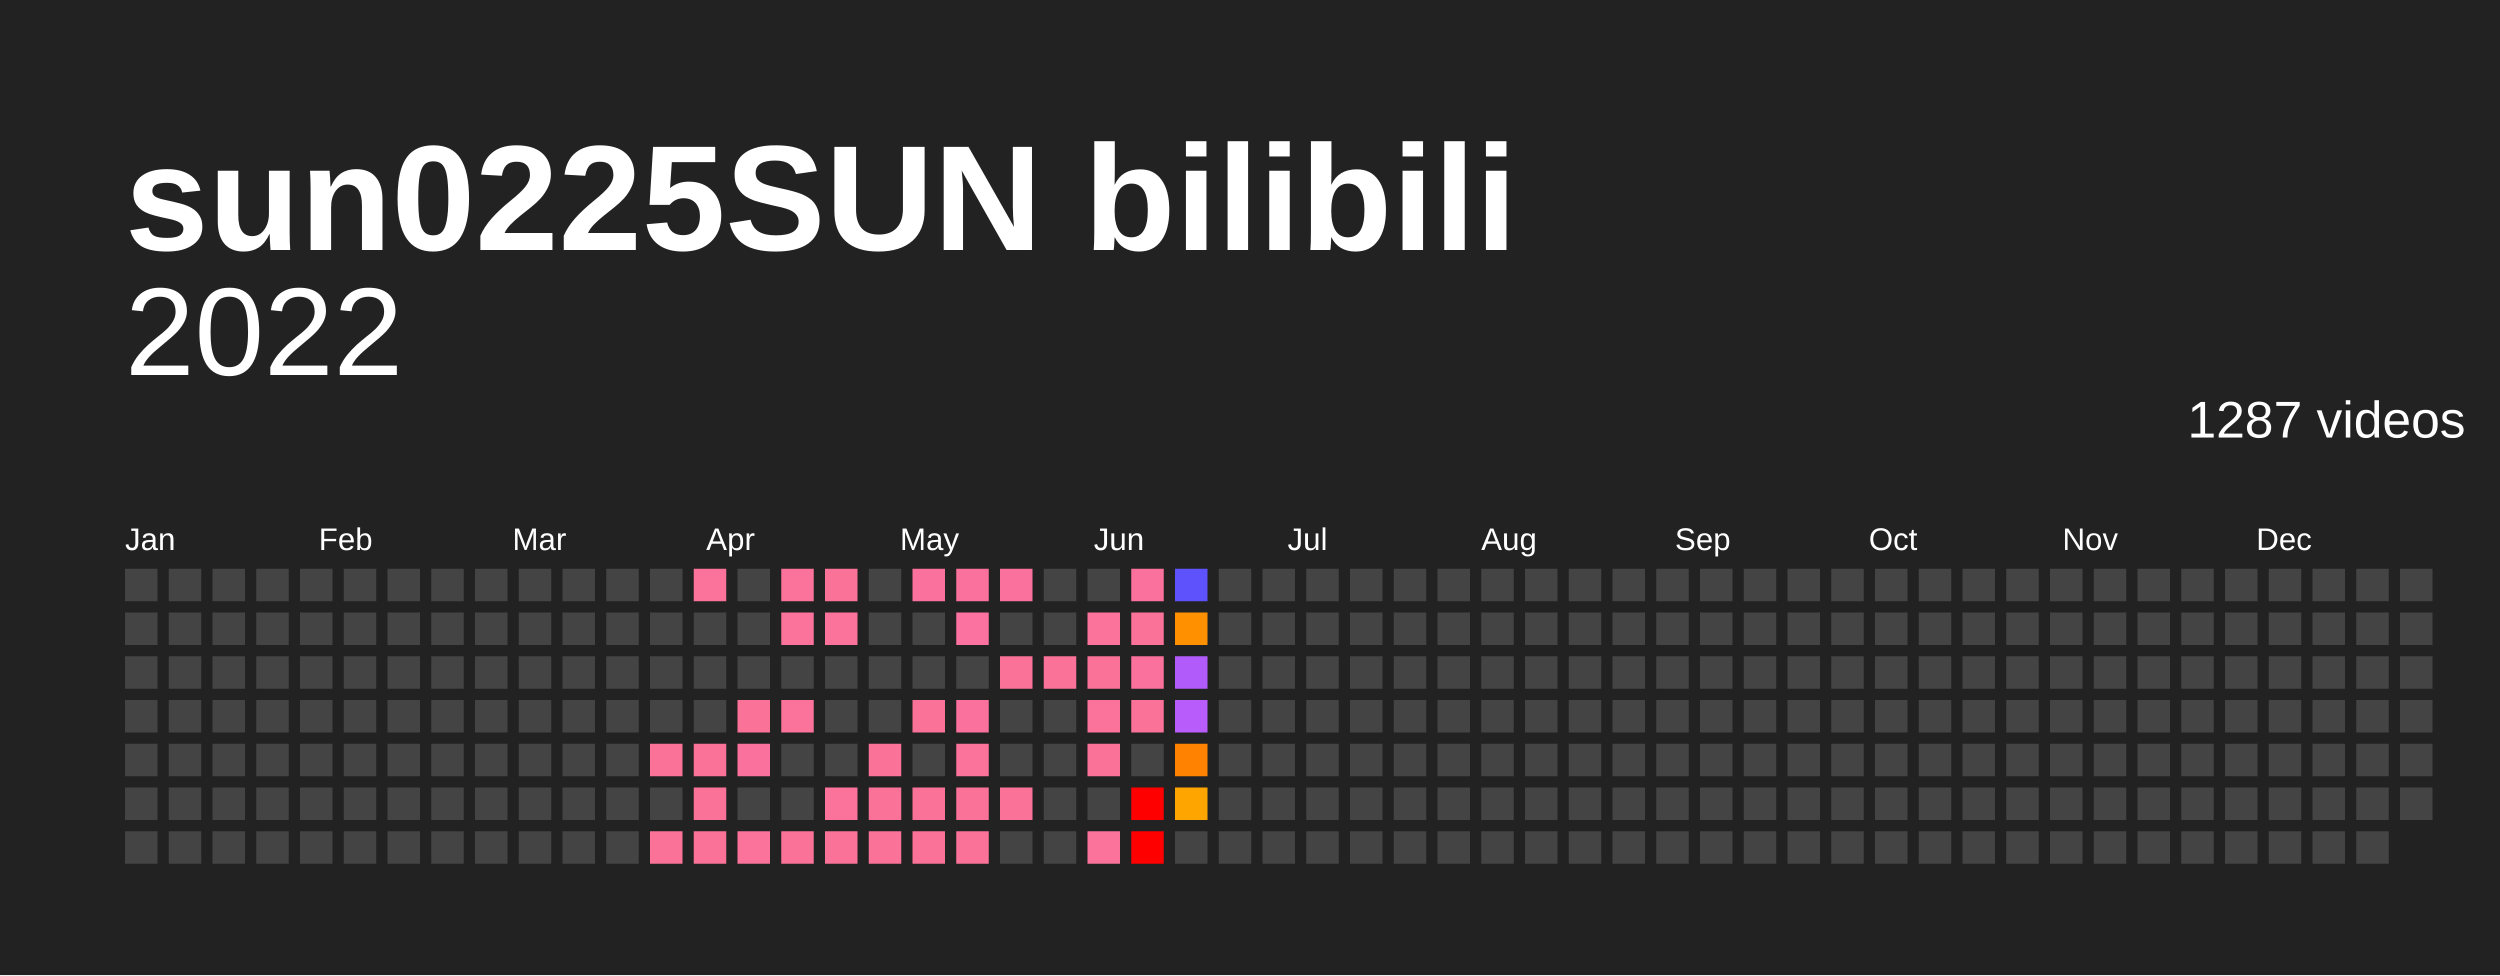
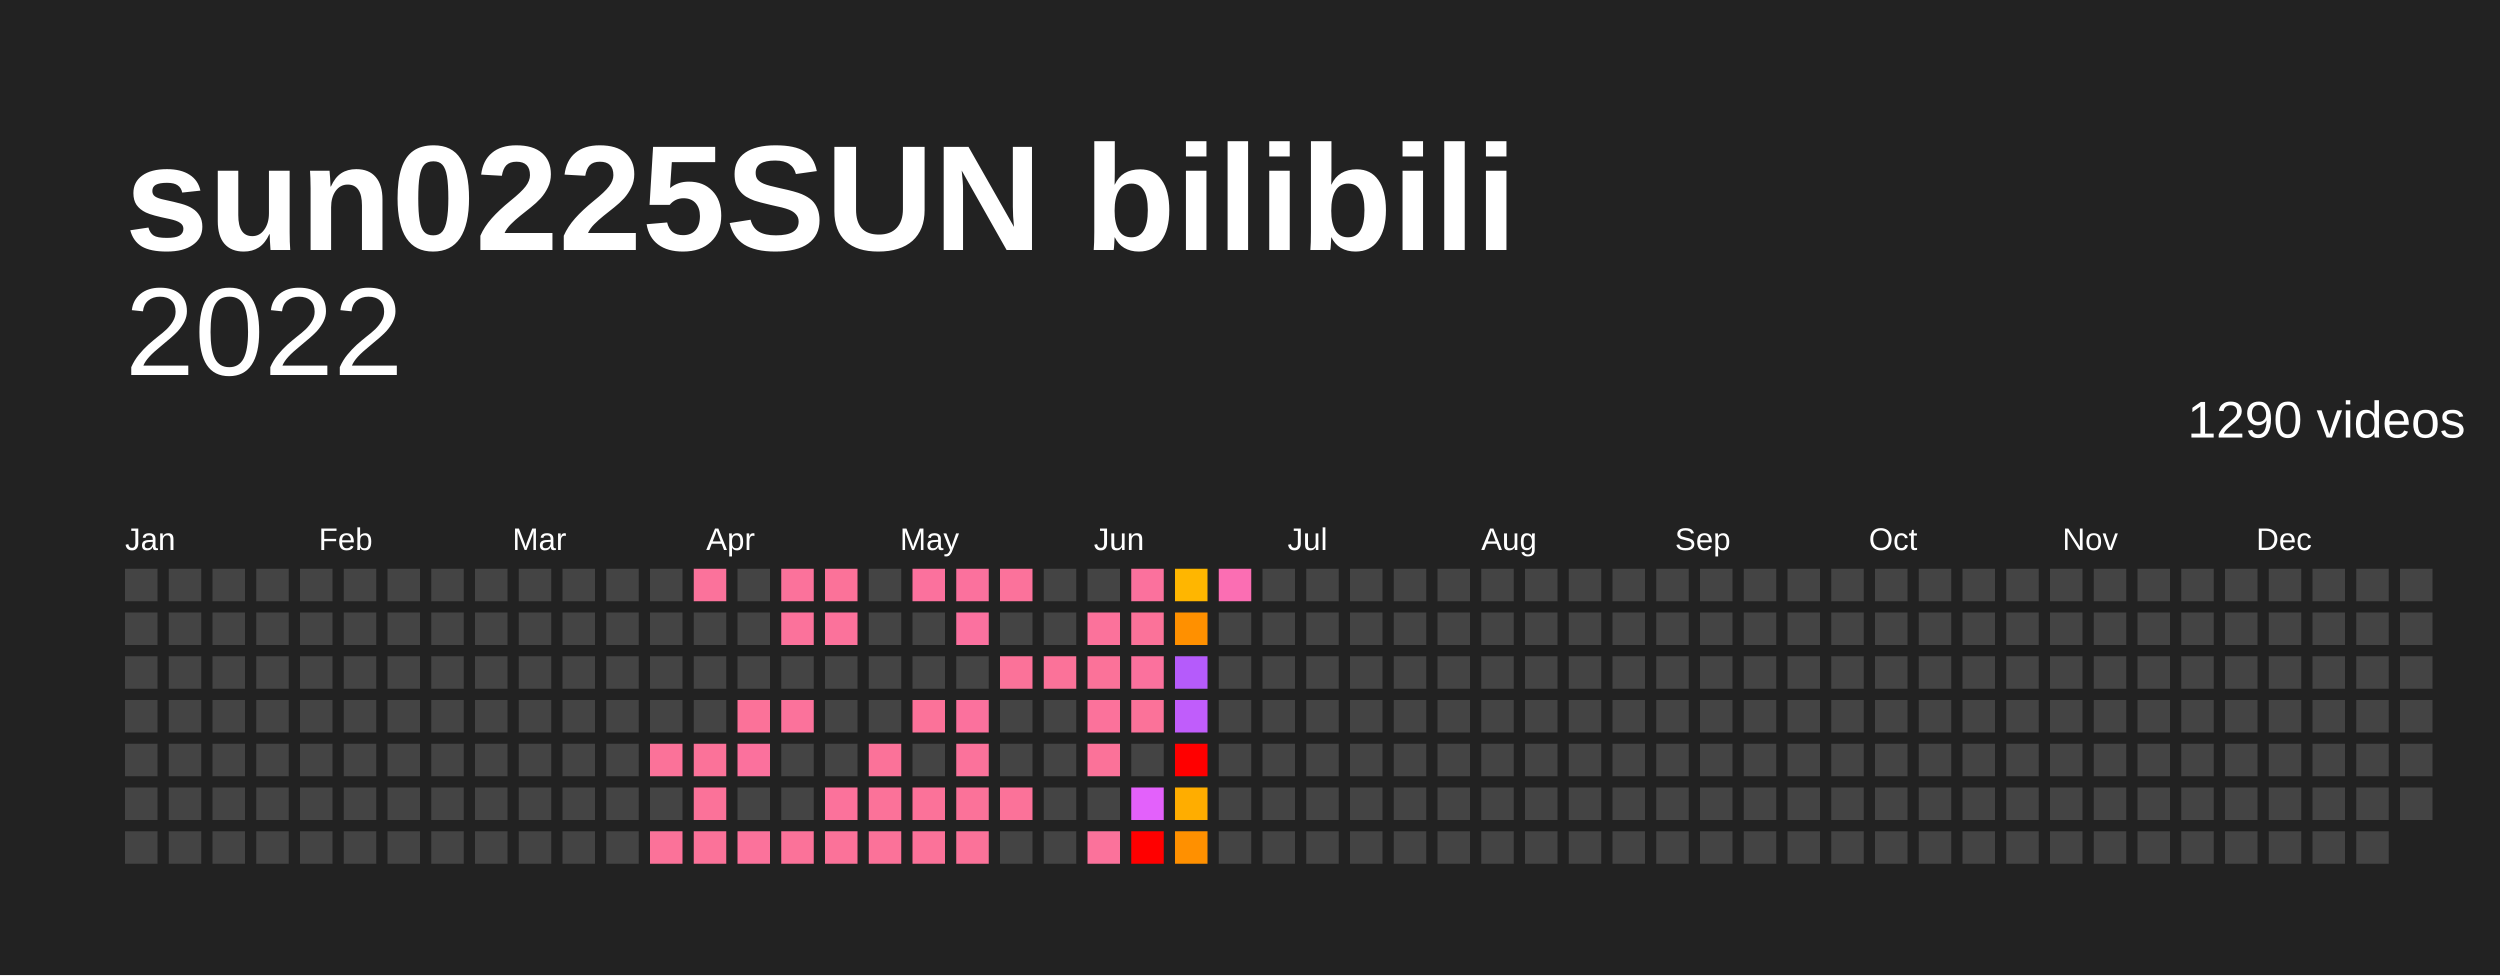
<svg xmlns="http://www.w3.org/2000/svg" baseProfile="full" height="78mm" version="1.1" viewBox="0,0,200,78" width="200mm">
  <defs />
  <rect fill="#222222" height="78" width="200" x="0" y="0" />
  <text fill="#FFFFFF" style="font-size:12px; font-family:Arial; font-weight:bold;" x="10" y="20">sun0225SUN bilibili</text>
  <text alignment-baseline="hanging" fill="#FFFFFF" style="font-size:10.0px; font-family:Arial;" x="10" y="30">2022</text>
-   <text alignment-baseline="hanging" fill="#FFFFFF" style="font-size:4.125px; font-family:Arial;" x="175" y="35">1287 videos</text>
+   <text alignment-baseline="hanging" fill="#FFFFFF" style="font-size:4.125px; font-family:Arial;" x="175" y="35">1290 videos</text>
  <text fill="#FFFFFF" style="font-size:2.5px; font-family:Arial" x="10.0" y="44">Jan</text>
  <text fill="#FFFFFF" style="font-size:2.5px; font-family:Arial" x="25.5" y="44">Feb</text>
  <text fill="#FFFFFF" style="font-size:2.5px; font-family:Arial" x="41.0" y="44">Mar</text>
  <text fill="#FFFFFF" style="font-size:2.5px; font-family:Arial" x="56.5" y="44">Apr</text>
  <text fill="#FFFFFF" style="font-size:2.5px; font-family:Arial" x="72.0" y="44">May</text>
  <text fill="#FFFFFF" style="font-size:2.5px; font-family:Arial" x="87.5" y="44">Jun</text>
  <text fill="#FFFFFF" style="font-size:2.5px; font-family:Arial" x="103.0" y="44">Jul</text>
  <text fill="#FFFFFF" style="font-size:2.5px; font-family:Arial" x="118.5" y="44">Aug</text>
  <text fill="#FFFFFF" style="font-size:2.5px; font-family:Arial" x="134.0" y="44">Sep</text>
  <text fill="#FFFFFF" style="font-size:2.5px; font-family:Arial" x="149.5" y="44">Oct</text>
  <text fill="#FFFFFF" style="font-size:2.5px; font-family:Arial" x="165.0" y="44">Nov</text>
  <text fill="#FFFFFF" style="font-size:2.5px; font-family:Arial" x="180.5" y="44">Dec</text>
  <rect fill="#444444" height="2.6" width="2.6" x="10.0" y="45.5" />
  <rect fill="#444444" height="2.6" width="2.6" x="10.0" y="49.0" />
  <rect fill="#444444" height="2.6" width="2.6" x="10.0" y="52.5" />
  <rect fill="#444444" height="2.6" width="2.6" x="10.0" y="56.0" />
  <rect fill="#444444" height="2.6" width="2.6" x="10.0" y="59.5" />
  <rect fill="#444444" height="2.6" width="2.6" x="10.0" y="63.0" />
  <rect fill="#444444" height="2.6" width="2.6" x="10.0" y="66.5" />
  <rect fill="#444444" height="2.6" width="2.6" x="13.5" y="45.5" />
  <rect fill="#444444" height="2.6" width="2.6" x="13.5" y="49.0" />
  <rect fill="#444444" height="2.6" width="2.6" x="13.5" y="52.5" />
  <rect fill="#444444" height="2.6" width="2.6" x="13.5" y="56.0" />
  <rect fill="#444444" height="2.6" width="2.6" x="13.5" y="59.5" />
  <rect fill="#444444" height="2.6" width="2.6" x="13.5" y="63.0" />
  <rect fill="#444444" height="2.6" width="2.6" x="13.5" y="66.5" />
  <rect fill="#444444" height="2.6" width="2.6" x="17.0" y="45.5" />
  <rect fill="#444444" height="2.6" width="2.6" x="17.0" y="49.0" />
  <rect fill="#444444" height="2.6" width="2.6" x="17.0" y="52.5" />
  <rect fill="#444444" height="2.6" width="2.6" x="17.0" y="56.0" />
  <rect fill="#444444" height="2.6" width="2.6" x="17.0" y="59.5" />
  <rect fill="#444444" height="2.6" width="2.6" x="17.0" y="63.0" />
  <rect fill="#444444" height="2.6" width="2.6" x="17.0" y="66.5" />
  <rect fill="#444444" height="2.6" width="2.6" x="20.5" y="45.5" />
  <rect fill="#444444" height="2.6" width="2.6" x="20.5" y="49.0" />
  <rect fill="#444444" height="2.6" width="2.6" x="20.5" y="52.5" />
  <rect fill="#444444" height="2.6" width="2.6" x="20.5" y="56.0" />
  <rect fill="#444444" height="2.6" width="2.6" x="20.5" y="59.5" />
  <rect fill="#444444" height="2.6" width="2.6" x="20.5" y="63.0" />
  <rect fill="#444444" height="2.6" width="2.6" x="20.5" y="66.5" />
  <rect fill="#444444" height="2.6" width="2.6" x="24.0" y="45.5" />
  <rect fill="#444444" height="2.6" width="2.6" x="24.0" y="49.0" />
  <rect fill="#444444" height="2.6" width="2.6" x="24.0" y="52.5" />
  <rect fill="#444444" height="2.6" width="2.6" x="24.0" y="56.0" />
  <rect fill="#444444" height="2.6" width="2.6" x="24.0" y="59.5" />
  <rect fill="#444444" height="2.6" width="2.6" x="24.0" y="63.0" />
  <rect fill="#444444" height="2.6" width="2.6" x="24.0" y="66.5" />
  <rect fill="#444444" height="2.6" width="2.6" x="27.5" y="45.5" />
  <rect fill="#444444" height="2.6" width="2.6" x="27.5" y="49.0" />
  <rect fill="#444444" height="2.6" width="2.6" x="27.5" y="52.5" />
  <rect fill="#444444" height="2.6" width="2.6" x="27.5" y="56.0" />
  <rect fill="#444444" height="2.6" width="2.6" x="27.5" y="59.5" />
  <rect fill="#444444" height="2.6" width="2.6" x="27.5" y="63.0" />
  <rect fill="#444444" height="2.6" width="2.6" x="27.5" y="66.5" />
  <rect fill="#444444" height="2.6" width="2.6" x="31.0" y="45.5" />
  <rect fill="#444444" height="2.6" width="2.6" x="31.0" y="49.0" />
  <rect fill="#444444" height="2.6" width="2.6" x="31.0" y="52.5" />
  <rect fill="#444444" height="2.6" width="2.6" x="31.0" y="56.0" />
  <rect fill="#444444" height="2.6" width="2.6" x="31.0" y="59.5" />
  <rect fill="#444444" height="2.6" width="2.6" x="31.0" y="63.0" />
  <rect fill="#444444" height="2.6" width="2.6" x="31.0" y="66.5" />
  <rect fill="#444444" height="2.6" width="2.6" x="34.5" y="45.5" />
  <rect fill="#444444" height="2.6" width="2.6" x="34.5" y="49.0" />
  <rect fill="#444444" height="2.6" width="2.6" x="34.5" y="52.5" />
  <rect fill="#444444" height="2.6" width="2.6" x="34.5" y="56.0" />
  <rect fill="#444444" height="2.6" width="2.6" x="34.5" y="59.5" />
  <rect fill="#444444" height="2.6" width="2.6" x="34.5" y="63.0" />
  <rect fill="#444444" height="2.6" width="2.6" x="34.5" y="66.5" />
  <rect fill="#444444" height="2.6" width="2.6" x="38.0" y="45.5" />
  <rect fill="#444444" height="2.6" width="2.6" x="38.0" y="49.0" />
  <rect fill="#444444" height="2.6" width="2.6" x="38.0" y="52.5" />
  <rect fill="#444444" height="2.6" width="2.6" x="38.0" y="56.0" />
  <rect fill="#444444" height="2.6" width="2.6" x="38.0" y="59.5" />
  <rect fill="#444444" height="2.6" width="2.6" x="38.0" y="63.0" />
  <rect fill="#444444" height="2.6" width="2.6" x="38.0" y="66.5" />
  <rect fill="#444444" height="2.6" width="2.6" x="41.5" y="45.5" />
  <rect fill="#444444" height="2.6" width="2.6" x="41.5" y="49.0" />
  <rect fill="#444444" height="2.6" width="2.6" x="41.5" y="52.5" />
  <rect fill="#444444" height="2.6" width="2.6" x="41.5" y="56.0" />
  <rect fill="#444444" height="2.6" width="2.6" x="41.5" y="59.5" />
  <rect fill="#444444" height="2.6" width="2.6" x="41.5" y="63.0" />
  <rect fill="#444444" height="2.6" width="2.6" x="41.5" y="66.5" />
  <rect fill="#444444" height="2.6" width="2.6" x="45.0" y="45.5" />
  <rect fill="#444444" height="2.6" width="2.6" x="45.0" y="49.0" />
  <rect fill="#444444" height="2.6" width="2.6" x="45.0" y="52.5" />
  <rect fill="#444444" height="2.6" width="2.6" x="45.0" y="56.0" />
  <rect fill="#444444" height="2.6" width="2.6" x="45.0" y="59.5" />
  <rect fill="#444444" height="2.6" width="2.6" x="45.0" y="63.0" />
  <rect fill="#444444" height="2.6" width="2.6" x="45.0" y="66.5" />
  <rect fill="#444444" height="2.6" width="2.6" x="48.5" y="45.5" />
  <rect fill="#444444" height="2.6" width="2.6" x="48.5" y="49.0" />
  <rect fill="#444444" height="2.6" width="2.6" x="48.5" y="52.5" />
  <rect fill="#444444" height="2.6" width="2.6" x="48.5" y="56.0" />
  <rect fill="#444444" height="2.6" width="2.6" x="48.5" y="59.5" />
  <rect fill="#444444" height="2.6" width="2.6" x="48.5" y="63.0" />
  <rect fill="#444444" height="2.6" width="2.6" x="48.5" y="66.5" />
  <rect fill="#444444" height="2.6" width="2.6" x="52.0" y="45.5" />
  <rect fill="#444444" height="2.6" width="2.6" x="52.0" y="49.0" />
  <rect fill="#444444" height="2.6" width="2.6" x="52.0" y="52.5" />
  <rect fill="#444444" height="2.6" width="2.6" x="52.0" y="56.0" />
  <rect fill="#fb7299" height="2.6" width="2.6" x="52.0" y="59.5" />
  <rect fill="#444444" height="2.6" width="2.6" x="52.0" y="63.0" />
  <rect fill="#fb7299" height="2.6" width="2.6" x="52.0" y="66.5" />
  <rect fill="#fb729b" height="2.6" width="2.6" x="55.5" y="45.5" />
  <rect fill="#444444" height="2.6" width="2.6" x="55.5" y="49.0" />
  <rect fill="#444444" height="2.6" width="2.6" x="55.5" y="52.5" />
  <rect fill="#444444" height="2.6" width="2.6" x="55.5" y="56.0" />
  <rect fill="#fb7299" height="2.6" width="2.6" x="55.5" y="59.5" />
  <rect fill="#fb7299" height="2.6" width="2.6" x="55.5" y="63.0" />
  <rect fill="#fb7299" height="2.6" width="2.6" x="55.5" y="66.5" />
  <rect fill="#444444" height="2.6" width="2.6" x="59.0" y="45.5" />
  <rect fill="#444444" height="2.6" width="2.6" x="59.0" y="49.0" />
  <rect fill="#444444" height="2.6" width="2.6" x="59.0" y="52.5" />
  <rect fill="#fb7299" height="2.6" width="2.6" x="59.0" y="56.0" />
  <rect fill="#fb719d" height="2.6" width="2.6" x="59.0" y="59.5" />
  <rect fill="#444444" height="2.6" width="2.6" x="59.0" y="63.0" />
  <rect fill="#fb729b" height="2.6" width="2.6" x="59.0" y="66.5" />
  <rect fill="#fb729b" height="2.6" width="2.6" x="62.5" y="45.5" />
  <rect fill="#fb729b" height="2.6" width="2.6" x="62.5" y="49.0" />
  <rect fill="#444444" height="2.6" width="2.6" x="62.5" y="52.5" />
  <rect fill="#fb729b" height="2.6" width="2.6" x="62.5" y="56.0" />
  <rect fill="#444444" height="2.6" width="2.6" x="62.5" y="59.5" />
  <rect fill="#444444" height="2.6" width="2.6" x="62.5" y="63.0" />
  <rect fill="#fb7299" height="2.6" width="2.6" x="62.5" y="66.5" />
  <rect fill="#fb7299" height="2.6" width="2.6" x="66.0" y="45.5" />
  <rect fill="#fb729b" height="2.6" width="2.6" x="66.0" y="49.0" />
  <rect fill="#444444" height="2.6" width="2.6" x="66.0" y="52.5" />
  <rect fill="#444444" height="2.6" width="2.6" x="66.0" y="56.0" />
  <rect fill="#444444" height="2.6" width="2.6" x="66.0" y="59.5" />
  <rect fill="#fb729b" height="2.6" width="2.6" x="66.0" y="63.0" />
  <rect fill="#fb7299" height="2.6" width="2.6" x="66.0" y="66.5" />
  <rect fill="#444444" height="2.6" width="2.6" x="69.5" y="45.5" />
  <rect fill="#444444" height="2.6" width="2.6" x="69.5" y="49.0" />
  <rect fill="#444444" height="2.6" width="2.6" x="69.5" y="52.5" />
  <rect fill="#444444" height="2.6" width="2.6" x="69.5" y="56.0" />
  <rect fill="#fb7299" height="2.6" width="2.6" x="69.5" y="59.5" />
  <rect fill="#fb7299" height="2.6" width="2.6" x="69.5" y="63.0" />
  <rect fill="#fb7299" height="2.6" width="2.6" x="69.5" y="66.5" />
  <rect fill="#fb719d" height="2.6" width="2.6" x="73.0" y="45.5" />
  <rect fill="#444444" height="2.6" width="2.6" x="73.0" y="49.0" />
  <rect fill="#444444" height="2.6" width="2.6" x="73.0" y="52.5" />
  <rect fill="#fb7299" height="2.6" width="2.6" x="73.0" y="56.0" />
  <rect fill="#444444" height="2.6" width="2.6" x="73.0" y="59.5" />
  <rect fill="#fb7299" height="2.6" width="2.6" x="73.0" y="63.0" />
  <rect fill="#fb7299" height="2.6" width="2.6" x="73.0" y="66.5" />
  <rect fill="#fb719d" height="2.6" width="2.6" x="76.5" y="45.5" />
  <rect fill="#fb719f" height="2.6" width="2.6" x="76.5" y="49.0" />
  <rect fill="#444444" height="2.6" width="2.6" x="76.5" y="52.5" />
  <rect fill="#fb719d" height="2.6" width="2.6" x="76.5" y="56.0" />
  <rect fill="#fb729b" height="2.6" width="2.6" x="76.5" y="59.5" />
  <rect fill="#fb7299" height="2.6" width="2.6" x="76.5" y="63.0" />
  <rect fill="#fb7299" height="2.6" width="2.6" x="76.5" y="66.5" />
-   <rect fill="#fb719d" height="2.6" width="2.6" x="80.0" y="45.5" />
+   <rect fill="#fb729b" height="2.6" width="2.6" x="80.0" y="45.5" />
  <rect fill="#444444" height="2.6" width="2.6" x="80.0" y="49.0" />
  <rect fill="#fb7299" height="2.6" width="2.6" x="80.0" y="52.5" />
  <rect fill="#444444" height="2.6" width="2.6" x="80.0" y="56.0" />
  <rect fill="#444444" height="2.6" width="2.6" x="80.0" y="59.5" />
  <rect fill="#fb7299" height="2.6" width="2.6" x="80.0" y="63.0" />
  <rect fill="#444444" height="2.6" width="2.6" x="80.0" y="66.5" />
  <rect fill="#444444" height="2.6" width="2.6" x="83.5" y="45.5" />
  <rect fill="#444444" height="2.6" width="2.6" x="83.5" y="49.0" />
  <rect fill="#fb7299" height="2.6" width="2.6" x="83.5" y="52.5" />
  <rect fill="#444444" height="2.6" width="2.6" x="83.5" y="56.0" />
  <rect fill="#444444" height="2.6" width="2.6" x="83.5" y="59.5" />
  <rect fill="#444444" height="2.6" width="2.6" x="83.5" y="63.0" />
  <rect fill="#444444" height="2.6" width="2.6" x="83.5" y="66.5" />
  <rect fill="#444444" height="2.6" width="2.6" x="87.0" y="45.5" />
  <rect fill="#fb729b" height="2.6" width="2.6" x="87.0" y="49.0" />
  <rect fill="#fb7299" height="2.6" width="2.6" x="87.0" y="52.5" />
  <rect fill="#fb729b" height="2.6" width="2.6" x="87.0" y="56.0" />
  <rect fill="#fb7299" height="2.6" width="2.6" x="87.0" y="59.5" />
  <rect fill="#444444" height="2.6" width="2.6" x="87.0" y="63.0" />
  <rect fill="#fb729b" height="2.6" width="2.6" x="87.0" y="66.5" />
  <rect fill="#fb719d" height="2.6" width="2.6" x="90.5" y="45.5" />
  <rect fill="#fb7299" height="2.6" width="2.6" x="90.5" y="49.0" />
  <rect fill="#fb719d" height="2.6" width="2.6" x="90.5" y="52.5" />
  <rect fill="#fb7299" height="2.6" width="2.6" x="90.5" y="56.0" />
  <rect fill="#444444" height="2.6" width="2.6" x="90.5" y="59.5" />
-   <rect fill="red" height="2.6" width="2.6" x="90.5" y="63.0" />
+   <rect fill="#e361fb" height="2.6" width="2.6" x="90.5" y="63.0" />
  <rect fill="red" height="2.6" width="2.6" x="90.5" y="66.5" />
-   <rect fill="#5e52fc" height="2.6" width="2.6" x="94.0" y="45.5" />
+   <rect fill="#ffb600" height="2.6" width="2.6" x="94.0" y="45.5" />
  <rect fill="#ff9000" height="2.6" width="2.6" x="94.0" y="49.0" />
-   <rect fill="#b25bfb" height="2.6" width="2.6" x="94.0" y="52.5" />
-   <rect fill="#b85cfb" height="2.6" width="2.6" x="94.0" y="56.0" />
-   <rect fill="#ff8300" height="2.6" width="2.6" x="94.0" y="59.5" />
-   <rect fill="#ffa500" height="2.6" width="2.6" x="94.0" y="63.0" />
-   <rect fill="#444444" height="2.6" width="2.6" x="94.0" y="66.5" />
-   <rect fill="#444444" height="2.6" width="2.6" x="97.5" y="45.5" />
+   <rect fill="#b55bfb" height="2.6" width="2.6" x="94.0" y="52.5" />
+   <rect fill="#c05dfb" height="2.6" width="2.6" x="94.0" y="56.0" />
+   <rect fill="red" height="2.6" width="2.6" x="94.0" y="59.5" />
+   <rect fill="#ffad00" height="2.6" width="2.6" x="94.0" y="63.0" />
+   <rect fill="#ff9000" height="2.6" width="2.6" x="94.0" y="66.5" />
+   <rect fill="#fb6eb3" height="2.6" width="2.6" x="97.5" y="45.5" />
  <rect fill="#444444" height="2.6" width="2.6" x="97.5" y="49.0" />
  <rect fill="#444444" height="2.6" width="2.6" x="97.5" y="52.5" />
  <rect fill="#444444" height="2.6" width="2.6" x="97.5" y="56.0" />
  <rect fill="#444444" height="2.6" width="2.6" x="97.5" y="59.5" />
  <rect fill="#444444" height="2.6" width="2.6" x="97.5" y="63.0" />
  <rect fill="#444444" height="2.6" width="2.6" x="97.5" y="66.5" />
  <rect fill="#444444" height="2.6" width="2.6" x="101.0" y="45.5" />
  <rect fill="#444444" height="2.6" width="2.6" x="101.0" y="49.0" />
  <rect fill="#444444" height="2.6" width="2.6" x="101.0" y="52.5" />
  <rect fill="#444444" height="2.6" width="2.6" x="101.0" y="56.0" />
  <rect fill="#444444" height="2.6" width="2.6" x="101.0" y="59.5" />
  <rect fill="#444444" height="2.6" width="2.6" x="101.0" y="63.0" />
  <rect fill="#444444" height="2.6" width="2.6" x="101.0" y="66.5" />
  <rect fill="#444444" height="2.6" width="2.6" x="104.5" y="45.5" />
  <rect fill="#444444" height="2.6" width="2.6" x="104.5" y="49.0" />
  <rect fill="#444444" height="2.6" width="2.6" x="104.5" y="52.5" />
  <rect fill="#444444" height="2.6" width="2.6" x="104.5" y="56.0" />
  <rect fill="#444444" height="2.6" width="2.6" x="104.5" y="59.5" />
  <rect fill="#444444" height="2.6" width="2.6" x="104.5" y="63.0" />
  <rect fill="#444444" height="2.6" width="2.6" x="104.5" y="66.5" />
  <rect fill="#444444" height="2.6" width="2.6" x="108.0" y="45.5" />
  <rect fill="#444444" height="2.6" width="2.6" x="108.0" y="49.0" />
  <rect fill="#444444" height="2.6" width="2.6" x="108.0" y="52.5" />
  <rect fill="#444444" height="2.6" width="2.6" x="108.0" y="56.0" />
  <rect fill="#444444" height="2.6" width="2.6" x="108.0" y="59.5" />
  <rect fill="#444444" height="2.6" width="2.6" x="108.0" y="63.0" />
  <rect fill="#444444" height="2.6" width="2.6" x="108.0" y="66.5" />
  <rect fill="#444444" height="2.6" width="2.6" x="111.5" y="45.5" />
  <rect fill="#444444" height="2.6" width="2.6" x="111.5" y="49.0" />
  <rect fill="#444444" height="2.6" width="2.6" x="111.5" y="52.5" />
  <rect fill="#444444" height="2.6" width="2.6" x="111.5" y="56.0" />
  <rect fill="#444444" height="2.6" width="2.6" x="111.5" y="59.5" />
  <rect fill="#444444" height="2.6" width="2.6" x="111.5" y="63.0" />
  <rect fill="#444444" height="2.6" width="2.6" x="111.5" y="66.5" />
  <rect fill="#444444" height="2.6" width="2.6" x="115.0" y="45.5" />
  <rect fill="#444444" height="2.6" width="2.6" x="115.0" y="49.0" />
  <rect fill="#444444" height="2.6" width="2.6" x="115.0" y="52.5" />
  <rect fill="#444444" height="2.6" width="2.6" x="115.0" y="56.0" />
  <rect fill="#444444" height="2.6" width="2.6" x="115.0" y="59.5" />
  <rect fill="#444444" height="2.6" width="2.6" x="115.0" y="63.0" />
  <rect fill="#444444" height="2.6" width="2.6" x="115.0" y="66.5" />
  <rect fill="#444444" height="2.6" width="2.6" x="118.5" y="45.5" />
  <rect fill="#444444" height="2.6" width="2.6" x="118.5" y="49.0" />
  <rect fill="#444444" height="2.6" width="2.6" x="118.5" y="52.5" />
  <rect fill="#444444" height="2.6" width="2.6" x="118.5" y="56.0" />
  <rect fill="#444444" height="2.6" width="2.6" x="118.5" y="59.5" />
  <rect fill="#444444" height="2.6" width="2.6" x="118.5" y="63.0" />
  <rect fill="#444444" height="2.6" width="2.6" x="118.5" y="66.5" />
  <rect fill="#444444" height="2.6" width="2.6" x="122.0" y="45.5" />
  <rect fill="#444444" height="2.6" width="2.6" x="122.0" y="49.0" />
  <rect fill="#444444" height="2.6" width="2.6" x="122.0" y="52.5" />
  <rect fill="#444444" height="2.6" width="2.6" x="122.0" y="56.0" />
  <rect fill="#444444" height="2.6" width="2.6" x="122.0" y="59.5" />
  <rect fill="#444444" height="2.6" width="2.6" x="122.0" y="63.0" />
  <rect fill="#444444" height="2.6" width="2.6" x="122.0" y="66.5" />
  <rect fill="#444444" height="2.6" width="2.6" x="125.5" y="45.5" />
  <rect fill="#444444" height="2.6" width="2.6" x="125.5" y="49.0" />
  <rect fill="#444444" height="2.6" width="2.6" x="125.5" y="52.5" />
  <rect fill="#444444" height="2.6" width="2.6" x="125.5" y="56.0" />
  <rect fill="#444444" height="2.6" width="2.6" x="125.5" y="59.5" />
  <rect fill="#444444" height="2.6" width="2.6" x="125.5" y="63.0" />
  <rect fill="#444444" height="2.6" width="2.6" x="125.5" y="66.5" />
  <rect fill="#444444" height="2.6" width="2.6" x="129.0" y="45.5" />
  <rect fill="#444444" height="2.6" width="2.6" x="129.0" y="49.0" />
  <rect fill="#444444" height="2.6" width="2.6" x="129.0" y="52.5" />
  <rect fill="#444444" height="2.6" width="2.6" x="129.0" y="56.0" />
  <rect fill="#444444" height="2.6" width="2.6" x="129.0" y="59.5" />
  <rect fill="#444444" height="2.6" width="2.6" x="129.0" y="63.0" />
  <rect fill="#444444" height="2.6" width="2.6" x="129.0" y="66.5" />
  <rect fill="#444444" height="2.6" width="2.6" x="132.5" y="45.5" />
  <rect fill="#444444" height="2.6" width="2.6" x="132.5" y="49.0" />
  <rect fill="#444444" height="2.6" width="2.6" x="132.5" y="52.5" />
  <rect fill="#444444" height="2.6" width="2.6" x="132.5" y="56.0" />
  <rect fill="#444444" height="2.6" width="2.6" x="132.5" y="59.5" />
  <rect fill="#444444" height="2.6" width="2.6" x="132.5" y="63.0" />
  <rect fill="#444444" height="2.6" width="2.6" x="132.5" y="66.5" />
  <rect fill="#444444" height="2.6" width="2.6" x="136.0" y="45.5" />
  <rect fill="#444444" height="2.6" width="2.6" x="136.0" y="49.0" />
  <rect fill="#444444" height="2.6" width="2.6" x="136.0" y="52.5" />
  <rect fill="#444444" height="2.6" width="2.6" x="136.0" y="56.0" />
  <rect fill="#444444" height="2.6" width="2.6" x="136.0" y="59.5" />
  <rect fill="#444444" height="2.6" width="2.6" x="136.0" y="63.0" />
  <rect fill="#444444" height="2.6" width="2.6" x="136.0" y="66.5" />
  <rect fill="#444444" height="2.6" width="2.6" x="139.5" y="45.5" />
  <rect fill="#444444" height="2.6" width="2.6" x="139.5" y="49.0" />
  <rect fill="#444444" height="2.6" width="2.6" x="139.5" y="52.5" />
  <rect fill="#444444" height="2.6" width="2.6" x="139.5" y="56.0" />
  <rect fill="#444444" height="2.6" width="2.6" x="139.5" y="59.5" />
  <rect fill="#444444" height="2.6" width="2.6" x="139.5" y="63.0" />
  <rect fill="#444444" height="2.6" width="2.6" x="139.5" y="66.5" />
  <rect fill="#444444" height="2.6" width="2.6" x="143.0" y="45.5" />
  <rect fill="#444444" height="2.6" width="2.6" x="143.0" y="49.0" />
  <rect fill="#444444" height="2.6" width="2.6" x="143.0" y="52.5" />
  <rect fill="#444444" height="2.6" width="2.6" x="143.0" y="56.0" />
  <rect fill="#444444" height="2.6" width="2.6" x="143.0" y="59.5" />
  <rect fill="#444444" height="2.6" width="2.6" x="143.0" y="63.0" />
  <rect fill="#444444" height="2.6" width="2.6" x="143.0" y="66.5" />
  <rect fill="#444444" height="2.6" width="2.6" x="146.5" y="45.5" />
  <rect fill="#444444" height="2.6" width="2.6" x="146.5" y="49.0" />
  <rect fill="#444444" height="2.6" width="2.6" x="146.5" y="52.5" />
  <rect fill="#444444" height="2.6" width="2.6" x="146.5" y="56.0" />
  <rect fill="#444444" height="2.6" width="2.6" x="146.5" y="59.5" />
  <rect fill="#444444" height="2.6" width="2.6" x="146.5" y="63.0" />
  <rect fill="#444444" height="2.6" width="2.6" x="146.5" y="66.5" />
  <rect fill="#444444" height="2.6" width="2.6" x="150.0" y="45.5" />
  <rect fill="#444444" height="2.6" width="2.6" x="150.0" y="49.0" />
  <rect fill="#444444" height="2.6" width="2.6" x="150.0" y="52.5" />
  <rect fill="#444444" height="2.6" width="2.6" x="150.0" y="56.0" />
  <rect fill="#444444" height="2.6" width="2.6" x="150.0" y="59.5" />
  <rect fill="#444444" height="2.6" width="2.6" x="150.0" y="63.0" />
  <rect fill="#444444" height="2.6" width="2.6" x="150.0" y="66.5" />
  <rect fill="#444444" height="2.6" width="2.6" x="153.5" y="45.5" />
  <rect fill="#444444" height="2.6" width="2.6" x="153.5" y="49.0" />
  <rect fill="#444444" height="2.6" width="2.6" x="153.5" y="52.5" />
  <rect fill="#444444" height="2.6" width="2.6" x="153.5" y="56.0" />
  <rect fill="#444444" height="2.6" width="2.6" x="153.5" y="59.5" />
  <rect fill="#444444" height="2.6" width="2.6" x="153.5" y="63.0" />
  <rect fill="#444444" height="2.6" width="2.6" x="153.5" y="66.5" />
  <rect fill="#444444" height="2.6" width="2.6" x="157.0" y="45.5" />
  <rect fill="#444444" height="2.6" width="2.6" x="157.0" y="49.0" />
  <rect fill="#444444" height="2.6" width="2.6" x="157.0" y="52.5" />
  <rect fill="#444444" height="2.6" width="2.6" x="157.0" y="56.0" />
  <rect fill="#444444" height="2.6" width="2.6" x="157.0" y="59.5" />
  <rect fill="#444444" height="2.6" width="2.6" x="157.0" y="63.0" />
  <rect fill="#444444" height="2.6" width="2.6" x="157.0" y="66.5" />
  <rect fill="#444444" height="2.6" width="2.6" x="160.5" y="45.5" />
  <rect fill="#444444" height="2.6" width="2.6" x="160.5" y="49.0" />
  <rect fill="#444444" height="2.6" width="2.6" x="160.5" y="52.5" />
  <rect fill="#444444" height="2.6" width="2.6" x="160.5" y="56.0" />
  <rect fill="#444444" height="2.6" width="2.6" x="160.5" y="59.5" />
  <rect fill="#444444" height="2.6" width="2.6" x="160.5" y="63.0" />
  <rect fill="#444444" height="2.6" width="2.6" x="160.5" y="66.5" />
  <rect fill="#444444" height="2.6" width="2.6" x="164.0" y="45.5" />
  <rect fill="#444444" height="2.6" width="2.6" x="164.0" y="49.0" />
  <rect fill="#444444" height="2.6" width="2.6" x="164.0" y="52.5" />
  <rect fill="#444444" height="2.6" width="2.6" x="164.0" y="56.0" />
  <rect fill="#444444" height="2.6" width="2.6" x="164.0" y="59.5" />
  <rect fill="#444444" height="2.6" width="2.6" x="164.0" y="63.0" />
  <rect fill="#444444" height="2.6" width="2.6" x="164.0" y="66.5" />
  <rect fill="#444444" height="2.6" width="2.6" x="167.5" y="45.5" />
  <rect fill="#444444" height="2.6" width="2.6" x="167.5" y="49.0" />
  <rect fill="#444444" height="2.6" width="2.6" x="167.5" y="52.5" />
  <rect fill="#444444" height="2.6" width="2.6" x="167.5" y="56.0" />
  <rect fill="#444444" height="2.6" width="2.6" x="167.5" y="59.5" />
  <rect fill="#444444" height="2.6" width="2.6" x="167.5" y="63.0" />
  <rect fill="#444444" height="2.6" width="2.6" x="167.5" y="66.5" />
  <rect fill="#444444" height="2.6" width="2.6" x="171.0" y="45.5" />
  <rect fill="#444444" height="2.6" width="2.6" x="171.0" y="49.0" />
  <rect fill="#444444" height="2.6" width="2.6" x="171.0" y="52.5" />
  <rect fill="#444444" height="2.6" width="2.6" x="171.0" y="56.0" />
  <rect fill="#444444" height="2.6" width="2.6" x="171.0" y="59.5" />
  <rect fill="#444444" height="2.6" width="2.6" x="171.0" y="63.0" />
  <rect fill="#444444" height="2.6" width="2.6" x="171.0" y="66.5" />
  <rect fill="#444444" height="2.6" width="2.6" x="174.5" y="45.5" />
  <rect fill="#444444" height="2.6" width="2.6" x="174.5" y="49.0" />
  <rect fill="#444444" height="2.6" width="2.6" x="174.5" y="52.5" />
  <rect fill="#444444" height="2.6" width="2.6" x="174.5" y="56.0" />
  <rect fill="#444444" height="2.6" width="2.6" x="174.5" y="59.5" />
  <rect fill="#444444" height="2.6" width="2.6" x="174.5" y="63.0" />
  <rect fill="#444444" height="2.6" width="2.6" x="174.5" y="66.5" />
  <rect fill="#444444" height="2.6" width="2.6" x="178.0" y="45.5" />
  <rect fill="#444444" height="2.6" width="2.6" x="178.0" y="49.0" />
  <rect fill="#444444" height="2.6" width="2.6" x="178.0" y="52.5" />
  <rect fill="#444444" height="2.6" width="2.6" x="178.0" y="56.0" />
  <rect fill="#444444" height="2.6" width="2.6" x="178.0" y="59.5" />
  <rect fill="#444444" height="2.6" width="2.6" x="178.0" y="63.0" />
  <rect fill="#444444" height="2.6" width="2.6" x="178.0" y="66.5" />
  <rect fill="#444444" height="2.6" width="2.6" x="181.5" y="45.5" />
  <rect fill="#444444" height="2.6" width="2.6" x="181.5" y="49.0" />
  <rect fill="#444444" height="2.6" width="2.6" x="181.5" y="52.5" />
  <rect fill="#444444" height="2.6" width="2.6" x="181.5" y="56.0" />
  <rect fill="#444444" height="2.6" width="2.6" x="181.5" y="59.5" />
  <rect fill="#444444" height="2.6" width="2.6" x="181.5" y="63.0" />
  <rect fill="#444444" height="2.6" width="2.6" x="181.5" y="66.5" />
  <rect fill="#444444" height="2.6" width="2.6" x="185.0" y="45.5" />
  <rect fill="#444444" height="2.6" width="2.6" x="185.0" y="49.0" />
  <rect fill="#444444" height="2.6" width="2.6" x="185.0" y="52.5" />
  <rect fill="#444444" height="2.6" width="2.6" x="185.0" y="56.0" />
  <rect fill="#444444" height="2.6" width="2.6" x="185.0" y="59.5" />
  <rect fill="#444444" height="2.6" width="2.6" x="185.0" y="63.0" />
  <rect fill="#444444" height="2.6" width="2.6" x="185.0" y="66.5" />
  <rect fill="#444444" height="2.6" width="2.6" x="188.5" y="45.5" />
  <rect fill="#444444" height="2.6" width="2.6" x="188.5" y="49.0" />
  <rect fill="#444444" height="2.6" width="2.6" x="188.5" y="52.5" />
  <rect fill="#444444" height="2.6" width="2.6" x="188.5" y="56.0" />
  <rect fill="#444444" height="2.6" width="2.6" x="188.5" y="59.5" />
  <rect fill="#444444" height="2.6" width="2.6" x="188.5" y="63.0" />
  <rect fill="#444444" height="2.6" width="2.6" x="188.5" y="66.5" />
  <rect fill="#444444" height="2.6" width="2.6" x="192.0" y="45.5" />
  <rect fill="#444444" height="2.6" width="2.6" x="192.0" y="49.0" />
  <rect fill="#444444" height="2.6" width="2.6" x="192.0" y="52.5" />
  <rect fill="#444444" height="2.6" width="2.6" x="192.0" y="56.0" />
  <rect fill="#444444" height="2.6" width="2.6" x="192.0" y="59.5" />
  <rect fill="#444444" height="2.6" width="2.6" x="192.0" y="63.0" />
</svg>
